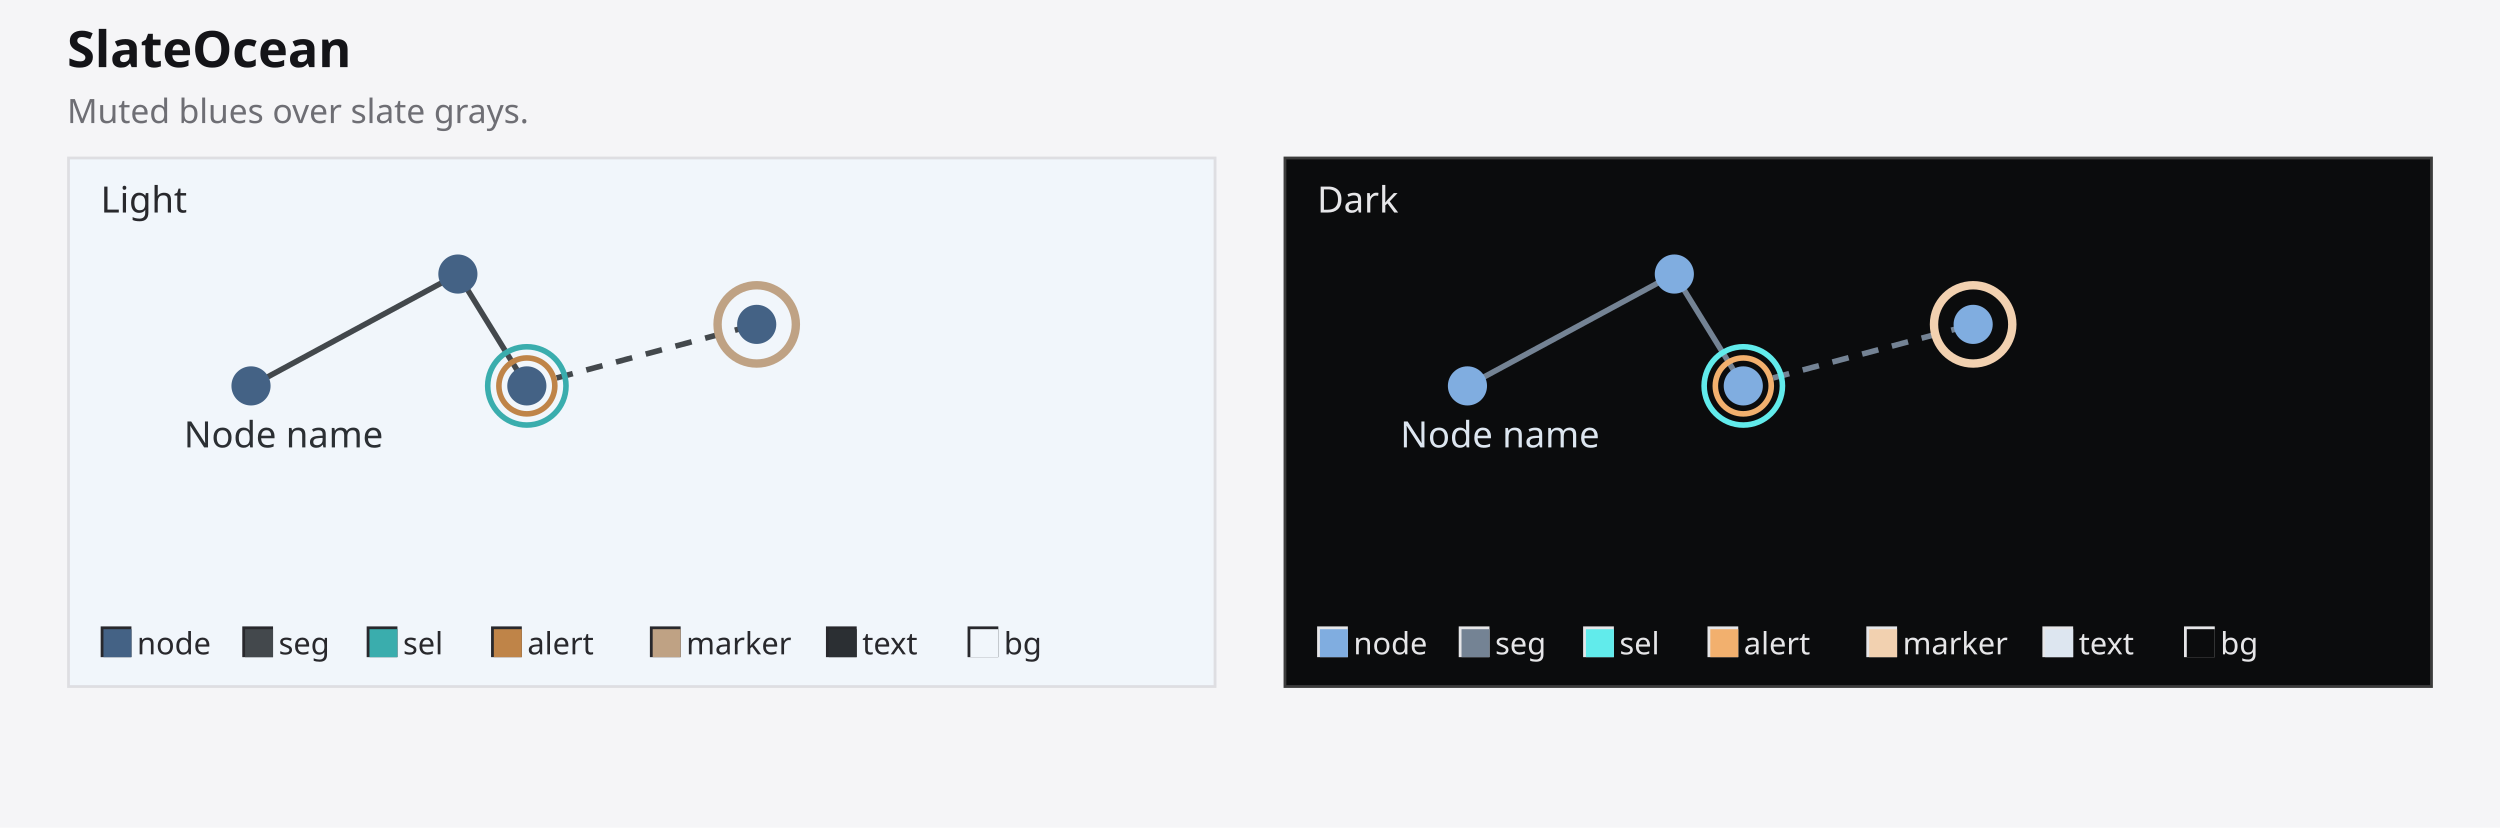
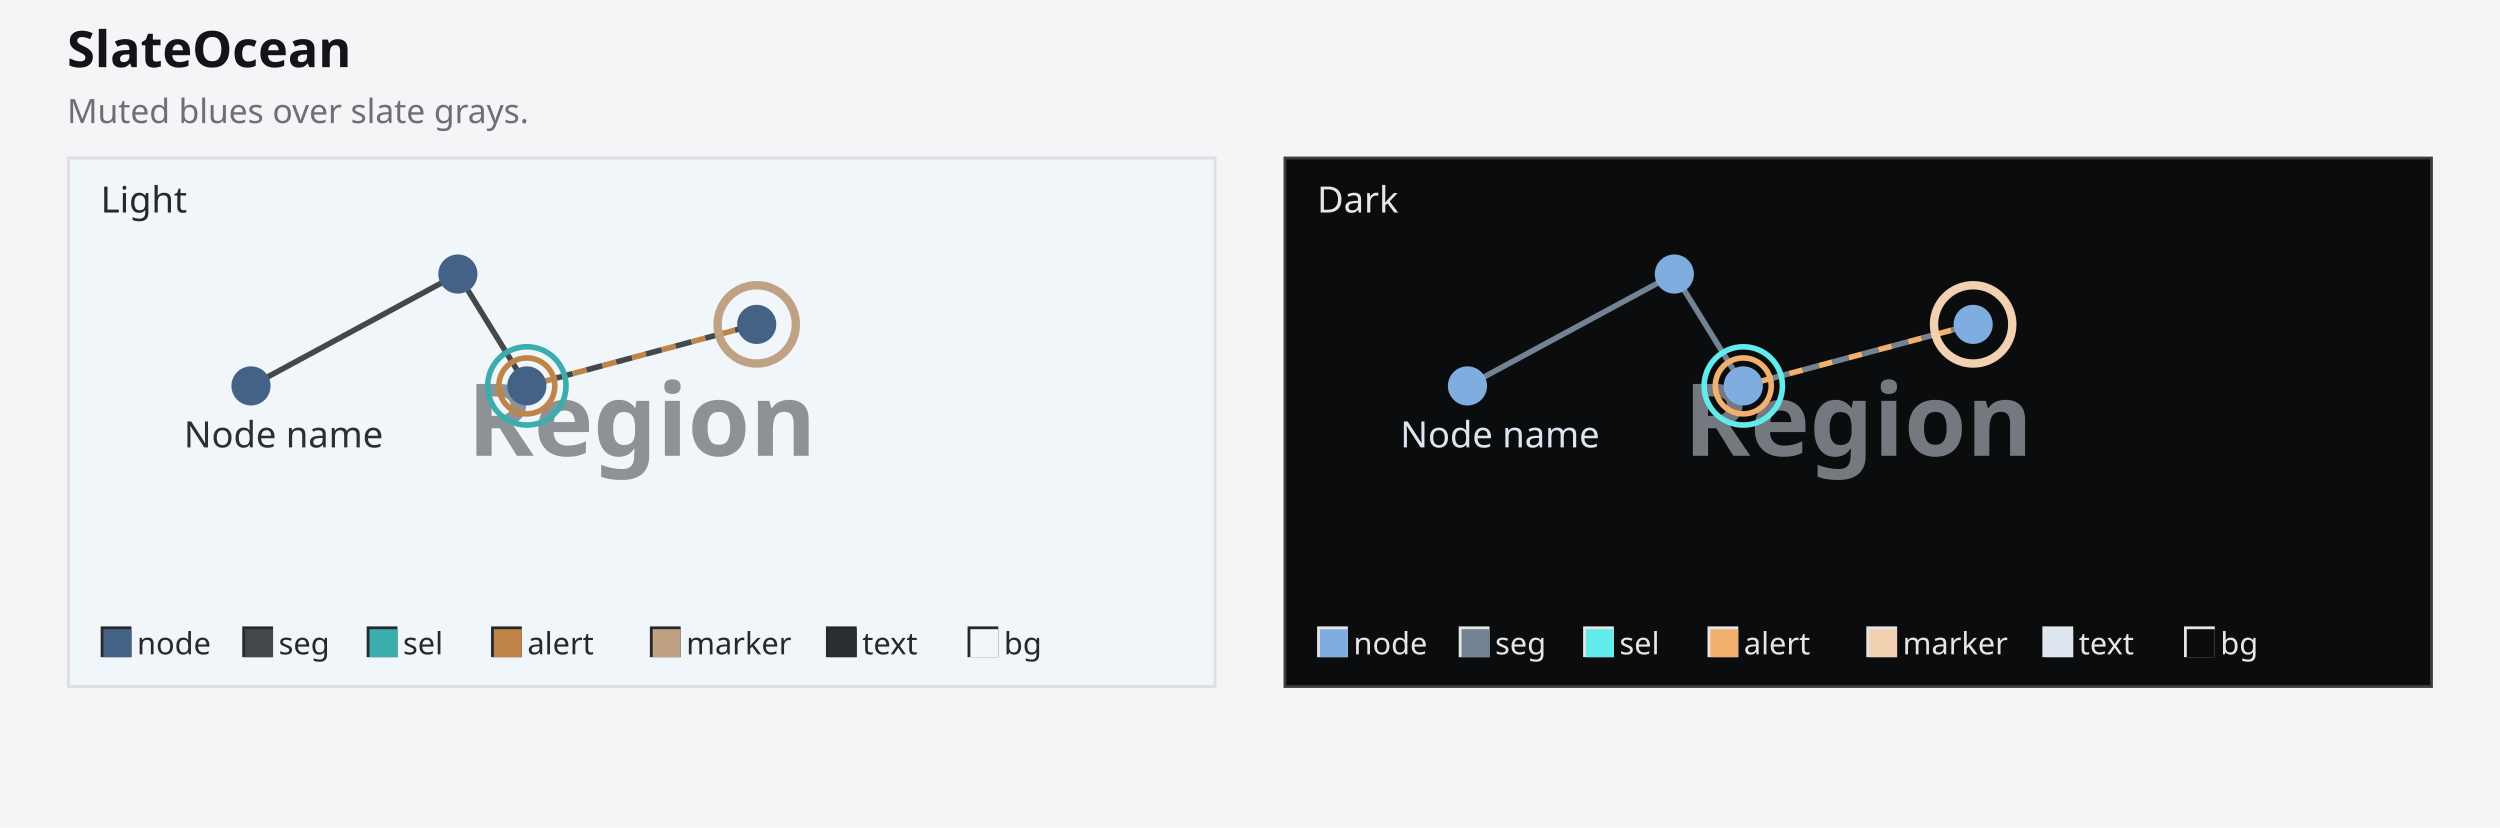
<svg xmlns="http://www.w3.org/2000/svg" width="894" height="296" viewBox="0 0 894 296" font-family="sans-serif">
  <rect width="894" height="296" fill="#F5F5F7" />
  <text x="24" y="24" font-size="18" font-weight="700" fill="#141418">SlateOcean</text>
  <text x="24" y="44" font-size="12" fill="#6E6E74">Muted blues over slate grays.</text>
  <rect x="24" y="56" width="411" height="190" fill="#DEDEE2" />
  <rect x="25" y="57" width="409" height="188" fill="#F1F6FB" />
+   <text x="229.5" y="163" text-anchor="middle" font-family="sans-serif" font-weight="700" font-size="36" fill="#2B2F33" fill-opacity="0.5">Region</text>
  <text x="36" y="76" font-family="sans-serif" font-size="13" fill="#28282C">Light</text>
  <line x1="163.74" y1="98" x2="89.76" y2="138" stroke="#43484C" stroke-width="2" />
  <line x1="163.74" y1="98" x2="188.4" y2="138" stroke="#43484C" stroke-width="2" />
  <line x1="188.4" y1="138" x2="270.6" y2="116" stroke="#43484C" stroke-width="2" stroke-dasharray="6,5" />
+   <line x1="188.4" y1="138" x2="270.6" y2="116" stroke="#BF8448" stroke-width="2" stroke-dasharray="5,6" stroke-dashoffset="5" />
  <circle cx="163.74" cy="98" r="7" fill="#446285" />
  <circle cx="89.76" cy="138" r="7" fill="#446285" />
  <circle cx="188.4" cy="138" r="14" fill="none" stroke="#3AADAD" stroke-width="2" />
  <circle cx="188.4" cy="138" r="10" fill="none" stroke="#BF8448" stroke-width="2" />
  <circle cx="188.4" cy="138" r="7" fill="#446285" />
  <circle cx="270.6" cy="116" r="14" fill="none" stroke="#BFA284" stroke-width="3" />
  <circle cx="270.6" cy="116" r="7" fill="#446285" />
  <text x="65.76" y="160" font-family="sans-serif" font-size="13" fill="#2B2F33">Node name</text>
  <rect x="36" y="224" width="11" height="11" fill="#28282C" />
  <rect x="37" y="225" width="10" height="10" fill="#446285" />
  <text x="49" y="234" font-family="sans-serif" font-size="11" fill="#28282C">node</text>
  <rect x="86.64" y="224" width="11" height="11" fill="#28282C" />
  <rect x="87.64" y="225" width="10" height="10" fill="#43484C" />
  <text x="99.64" y="234" font-family="sans-serif" font-size="11" fill="#28282C">seg</text>
  <rect x="131.12" y="224" width="11" height="11" fill="#28282C" />
  <rect x="132.12" y="225" width="10" height="10" fill="#3AADAD" />
  <text x="144.12" y="234" font-family="sans-serif" font-size="11" fill="#28282C">sel</text>
  <rect x="175.6" y="224" width="11" height="11" fill="#28282C" />
  <rect x="176.6" y="225" width="10" height="10" fill="#BF8448" />
  <text x="188.6" y="234" font-family="sans-serif" font-size="11" fill="#28282C">alert</text>
  <rect x="232.4" y="224" width="11" height="11" fill="#28282C" />
  <rect x="233.4" y="225" width="10" height="10" fill="#BFA284" />
  <text x="245.4" y="234" font-family="sans-serif" font-size="11" fill="#28282C">marker</text>
  <rect x="295.36" y="224" width="11" height="11" fill="#28282C" />
  <rect x="296.36" y="225" width="10" height="10" fill="#2B2F33" />
  <text x="308.36" y="234" font-family="sans-serif" font-size="11" fill="#28282C">text</text>
  <rect x="346" y="224" width="11" height="11" fill="#28282C" />
  <rect x="347" y="225" width="10" height="10" fill="#F1F6FB" />
  <text x="359" y="234" font-family="sans-serif" font-size="11" fill="#28282C">bg</text>
  <rect x="459" y="56" width="411" height="190" fill="#3C3C3C" />
  <rect x="460" y="57" width="409" height="188" fill="#0B0C0D" />
+   <text x="664.5" y="163" text-anchor="middle" font-family="sans-serif" font-weight="700" font-size="36" fill="#DDE6F0" fill-opacity="0.5">Region</text>
  <text x="471" y="76" font-family="sans-serif" font-size="13" fill="#E6E6E8">Dark</text>
  <line x1="598.74" y1="98" x2="524.76" y2="138" stroke="#748394" stroke-width="2" />
  <line x1="598.74" y1="98" x2="623.4" y2="138" stroke="#748394" stroke-width="2" />
  <line x1="623.4" y1="138" x2="705.6" y2="116" stroke="#748394" stroke-width="2" stroke-dasharray="6,5" />
+   <line x1="623.4" y1="138" x2="705.6" y2="116" stroke="#F2B06E" stroke-width="2" stroke-dasharray="5,6" stroke-dashoffset="5" />
  <circle cx="598.74" cy="98" r="7" fill="#80ADE0" />
  <circle cx="524.76" cy="138" r="7" fill="#80ADE0" />
  <circle cx="623.4" cy="138" r="14" fill="none" stroke="#61EBEB" stroke-width="2" />
  <circle cx="623.4" cy="138" r="10" fill="none" stroke="#F2B06E" stroke-width="2" />
  <circle cx="623.4" cy="138" r="7" fill="#80ADE0" />
  <circle cx="705.6" cy="116" r="14" fill="none" stroke="#F2D1B0" stroke-width="3" />
  <circle cx="705.6" cy="116" r="7" fill="#80ADE0" />
  <text x="500.76" y="160" font-family="sans-serif" font-size="13" fill="#DDE6F0">Node name</text>
  <rect x="471" y="224" width="11" height="11" fill="#E6E6E8" />
  <rect x="472" y="225" width="10" height="10" fill="#80ADE0" />
  <text x="484" y="234" font-family="sans-serif" font-size="11" fill="#E6E6E8">node</text>
  <rect x="521.64" y="224" width="11" height="11" fill="#E6E6E8" />
  <rect x="522.64" y="225" width="10" height="10" fill="#748394" />
  <text x="534.64" y="234" font-family="sans-serif" font-size="11" fill="#E6E6E8">seg</text>
  <rect x="566.12" y="224" width="11" height="11" fill="#E6E6E8" />
  <rect x="567.12" y="225" width="10" height="10" fill="#61EBEB" />
  <text x="579.12" y="234" font-family="sans-serif" font-size="11" fill="#E6E6E8">sel</text>
  <rect x="610.6" y="224" width="11" height="11" fill="#E6E6E8" />
  <rect x="611.6" y="225" width="10" height="10" fill="#F2B06E" />
  <text x="623.6" y="234" font-family="sans-serif" font-size="11" fill="#E6E6E8">alert</text>
  <rect x="667.4" y="224" width="11" height="11" fill="#E6E6E8" />
  <rect x="668.4" y="225" width="10" height="10" fill="#F2D1B0" />
  <text x="680.4" y="234" font-family="sans-serif" font-size="11" fill="#E6E6E8">marker</text>
  <rect x="730.36" y="224" width="11" height="11" fill="#E6E6E8" />
  <rect x="731.36" y="225" width="10" height="10" fill="#DDE6F0" />
  <text x="743.36" y="234" font-family="sans-serif" font-size="11" fill="#E6E6E8">text</text>
  <rect x="781" y="224" width="11" height="11" fill="#E6E6E8" />
  <rect x="782" y="225" width="10" height="10" fill="#0B0C0D" />
  <text x="794" y="234" font-family="sans-serif" font-size="11" fill="#E6E6E8">bg</text>
</svg>
